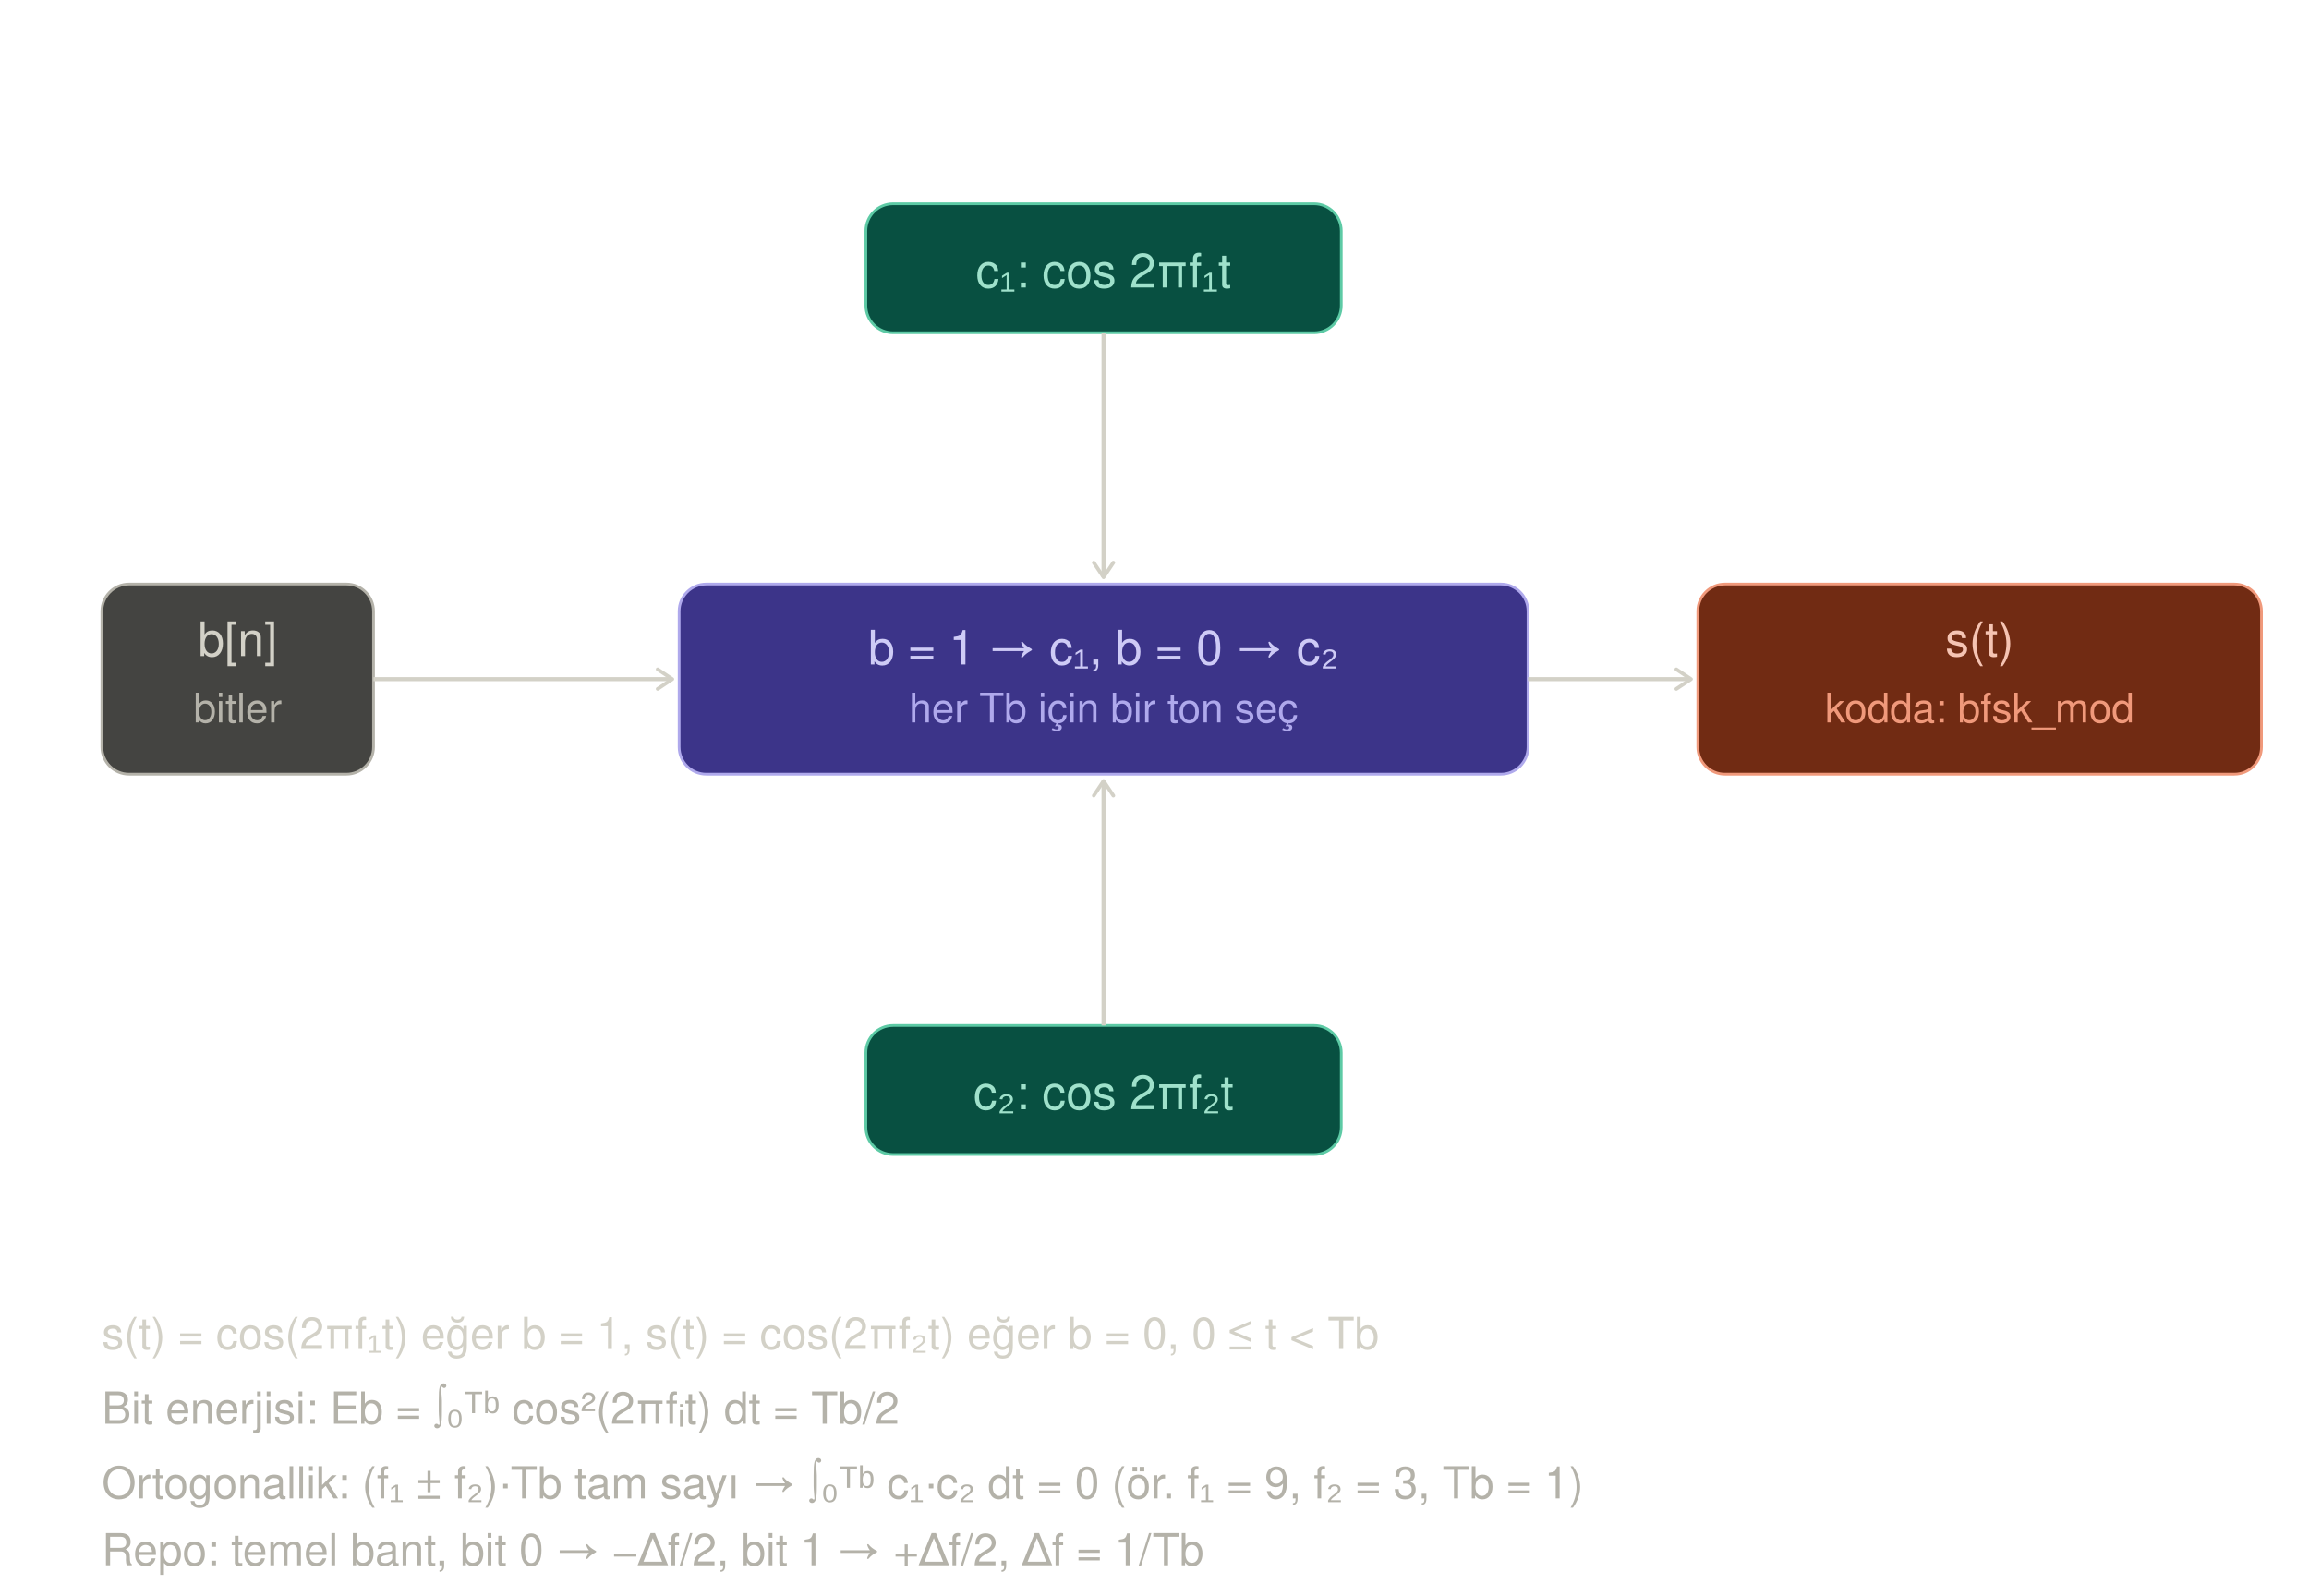
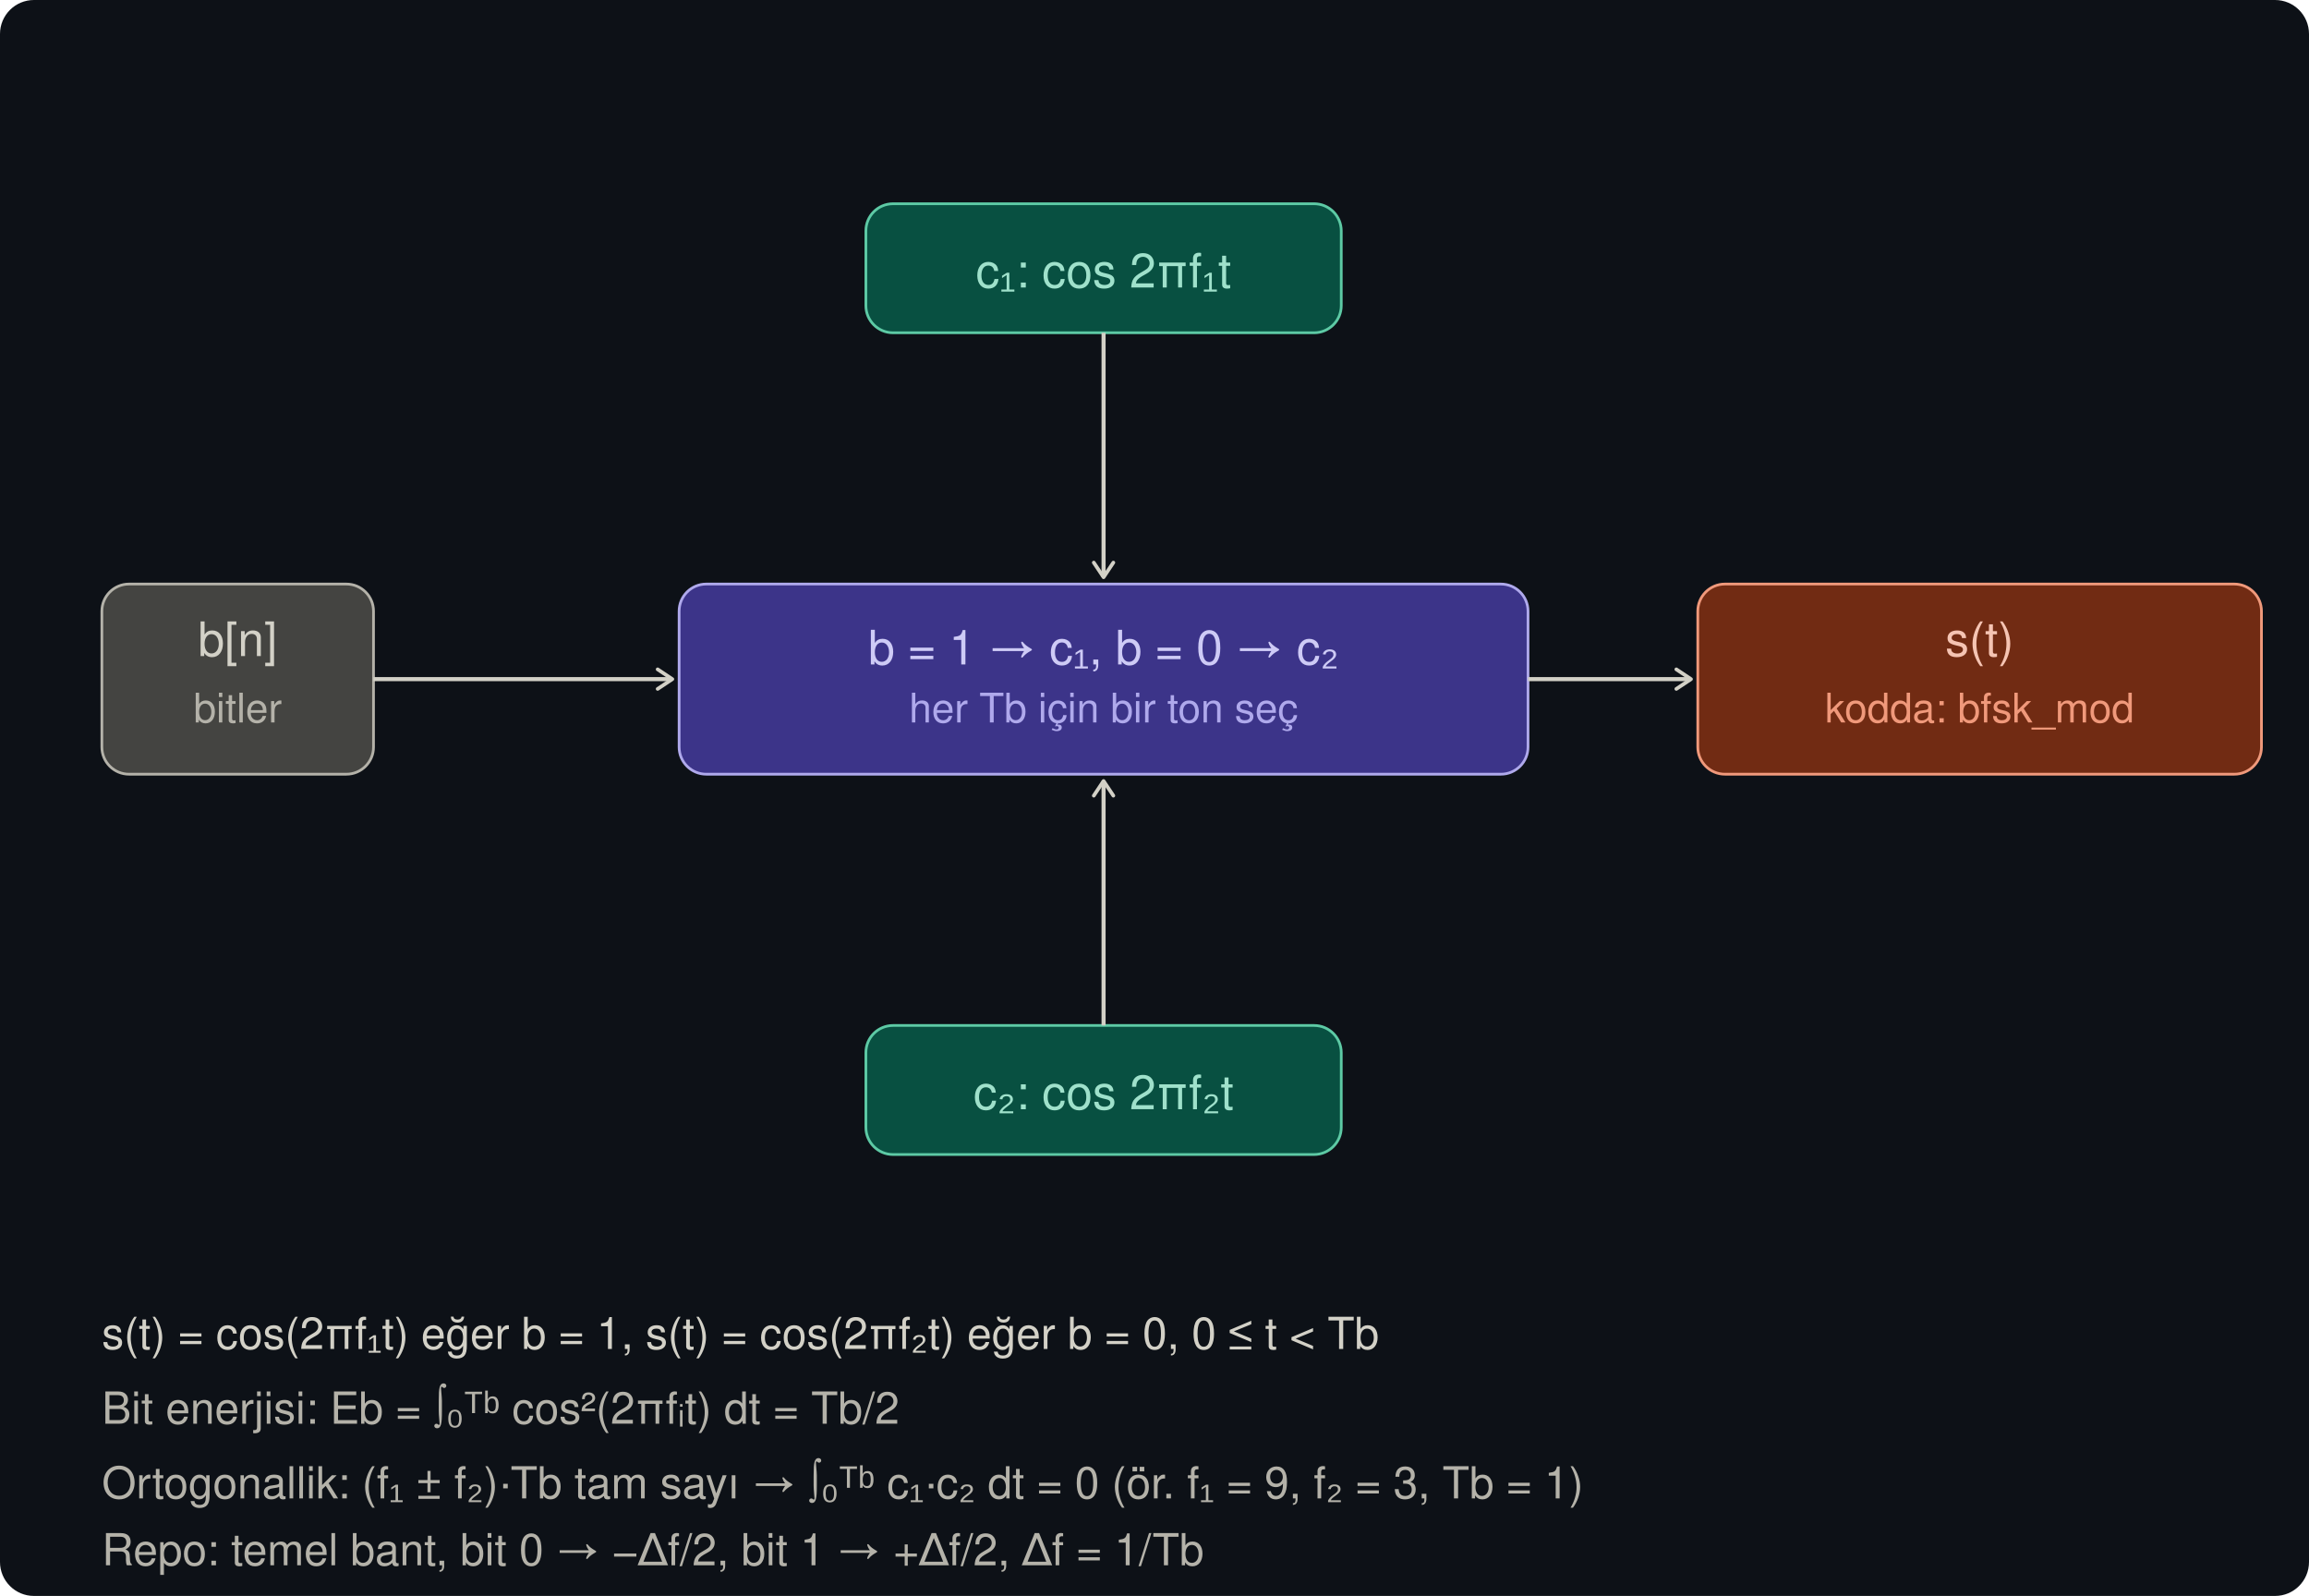
<svg xmlns="http://www.w3.org/2000/svg" width="680" height="470" viewBox="0 0 680 470" role="img" font-family="Helvetica, Arial, sans-serif">
  <defs>
    <marker id="arrow" viewBox="0 0 10 10" refX="8" refY="5" markerWidth="6" markerHeight="6" orient="auto-start-reverse">
      <path d="M2 1L8 5L2 9" fill="none" stroke="#D3D1C7" stroke-width="1.5" stroke-linecap="round" stroke-linejoin="round" />
    </marker>
  </defs>
+   <rect x="0" y="0" width="680" height="470" fill="#0d1117" rx="10" />
  <rect x="30" y="172" width="80" height="56" rx="8" fill="#444441" stroke="#B4B2A9" stroke-width="0.8" />
  <text x="70.0" y="190.0" font-size="14" font-weight="500" fill="#D3D1C7" text-anchor="middle" dominant-baseline="central">b[n]</text>
  <text x="70.0" y="210.0" font-size="12" font-weight="400" fill="#B4B2A9" text-anchor="middle" dominant-baseline="central">bitler</text>
  <path d="M110 200 L198 200" fill="none" stroke="#D3D1C7" stroke-width="1.2" marker-end="url(#arrow)" />
  <rect x="255" y="60" width="140" height="38" rx="8" fill="#085041" stroke="#5DCAA5" stroke-width="0.8" />
  <text x="325.0" y="79.0" font-size="14" font-weight="500" fill="#9FE1CB" text-anchor="middle" dominant-baseline="central">c₁: cos 2πf₁t</text>
  <path d="M325 98 L325 170" fill="none" stroke="#D3D1C7" stroke-width="1.2" marker-end="url(#arrow)" />
  <rect x="255" y="302" width="140" height="38" rx="8" fill="#085041" stroke="#5DCAA5" stroke-width="0.8" />
  <text x="325.0" y="321.0" font-size="14" font-weight="500" fill="#9FE1CB" text-anchor="middle" dominant-baseline="central">c₂: cos 2πf₂t</text>
  <path d="M325 302 L325 230" fill="none" stroke="#D3D1C7" stroke-width="1.2" marker-end="url(#arrow)" />
  <rect x="200" y="172" width="250" height="56" rx="8" fill="#3C3489" stroke="#AFA9EC" stroke-width="0.8" />
  <text x="325.0" y="190.0" font-size="14" font-weight="500" fill="#CECBF6" text-anchor="middle" dominant-baseline="central">b = 1 → c₁,   b = 0 → c₂</text>
  <text x="325.0" y="210.0" font-size="12" font-weight="400" fill="#AFA9EC" text-anchor="middle" dominant-baseline="central">her Tb için bir ton seç</text>
  <path d="M450 200 L498 200" fill="none" stroke="#D3D1C7" stroke-width="1.2" marker-end="url(#arrow)" />
  <rect x="500" y="172" width="166" height="56" rx="8" fill="#712B13" stroke="#F0997B" stroke-width="0.8" />
  <text x="583.0" y="190.0" font-size="14" font-weight="500" fill="#F5C4B3" text-anchor="middle" dominant-baseline="central">s(t)</text>
  <text x="583.0" y="210.0" font-size="12" font-weight="400" fill="#F0997B" text-anchor="middle" dominant-baseline="central">kodda: bfsk_mod</text>
  <text x="30" y="392" font-size="13" font-weight="400" fill="#D3D1C7" text-anchor="start" dominant-baseline="central">s(t) = cos(2πf₁t) eğer b = 1,   s(t) = cos(2πf₂t) eğer b = 0,   0 ≤ t &lt; Tb</text>
  <text x="30" y="414" font-size="13" font-weight="400" fill="#B4B2A9" text-anchor="start" dominant-baseline="central">Bit enerjisi: Eb = ∫₀ᵀᵇ cos²(2πfᵢt) dt = Tb/2</text>
  <text x="30" y="436" font-size="13" font-weight="400" fill="#B4B2A9" text-anchor="start" dominant-baseline="central">Ortogonallik: (f₁ ± f₂)·Tb tam sayı → ∫₀ᵀᵇ c₁·c₂ dt = 0   (ör. f₁ = 9, f₂ = 3, Tb = 1)</text>
  <text x="30" y="458" font-size="13" font-weight="400" fill="#B4B2A9" text-anchor="start" dominant-baseline="central">Repo: temel bant, bit 0 → −Δf/2, bit 1 → +Δf/2,  Δf = 1/Tb</text>
</svg>
